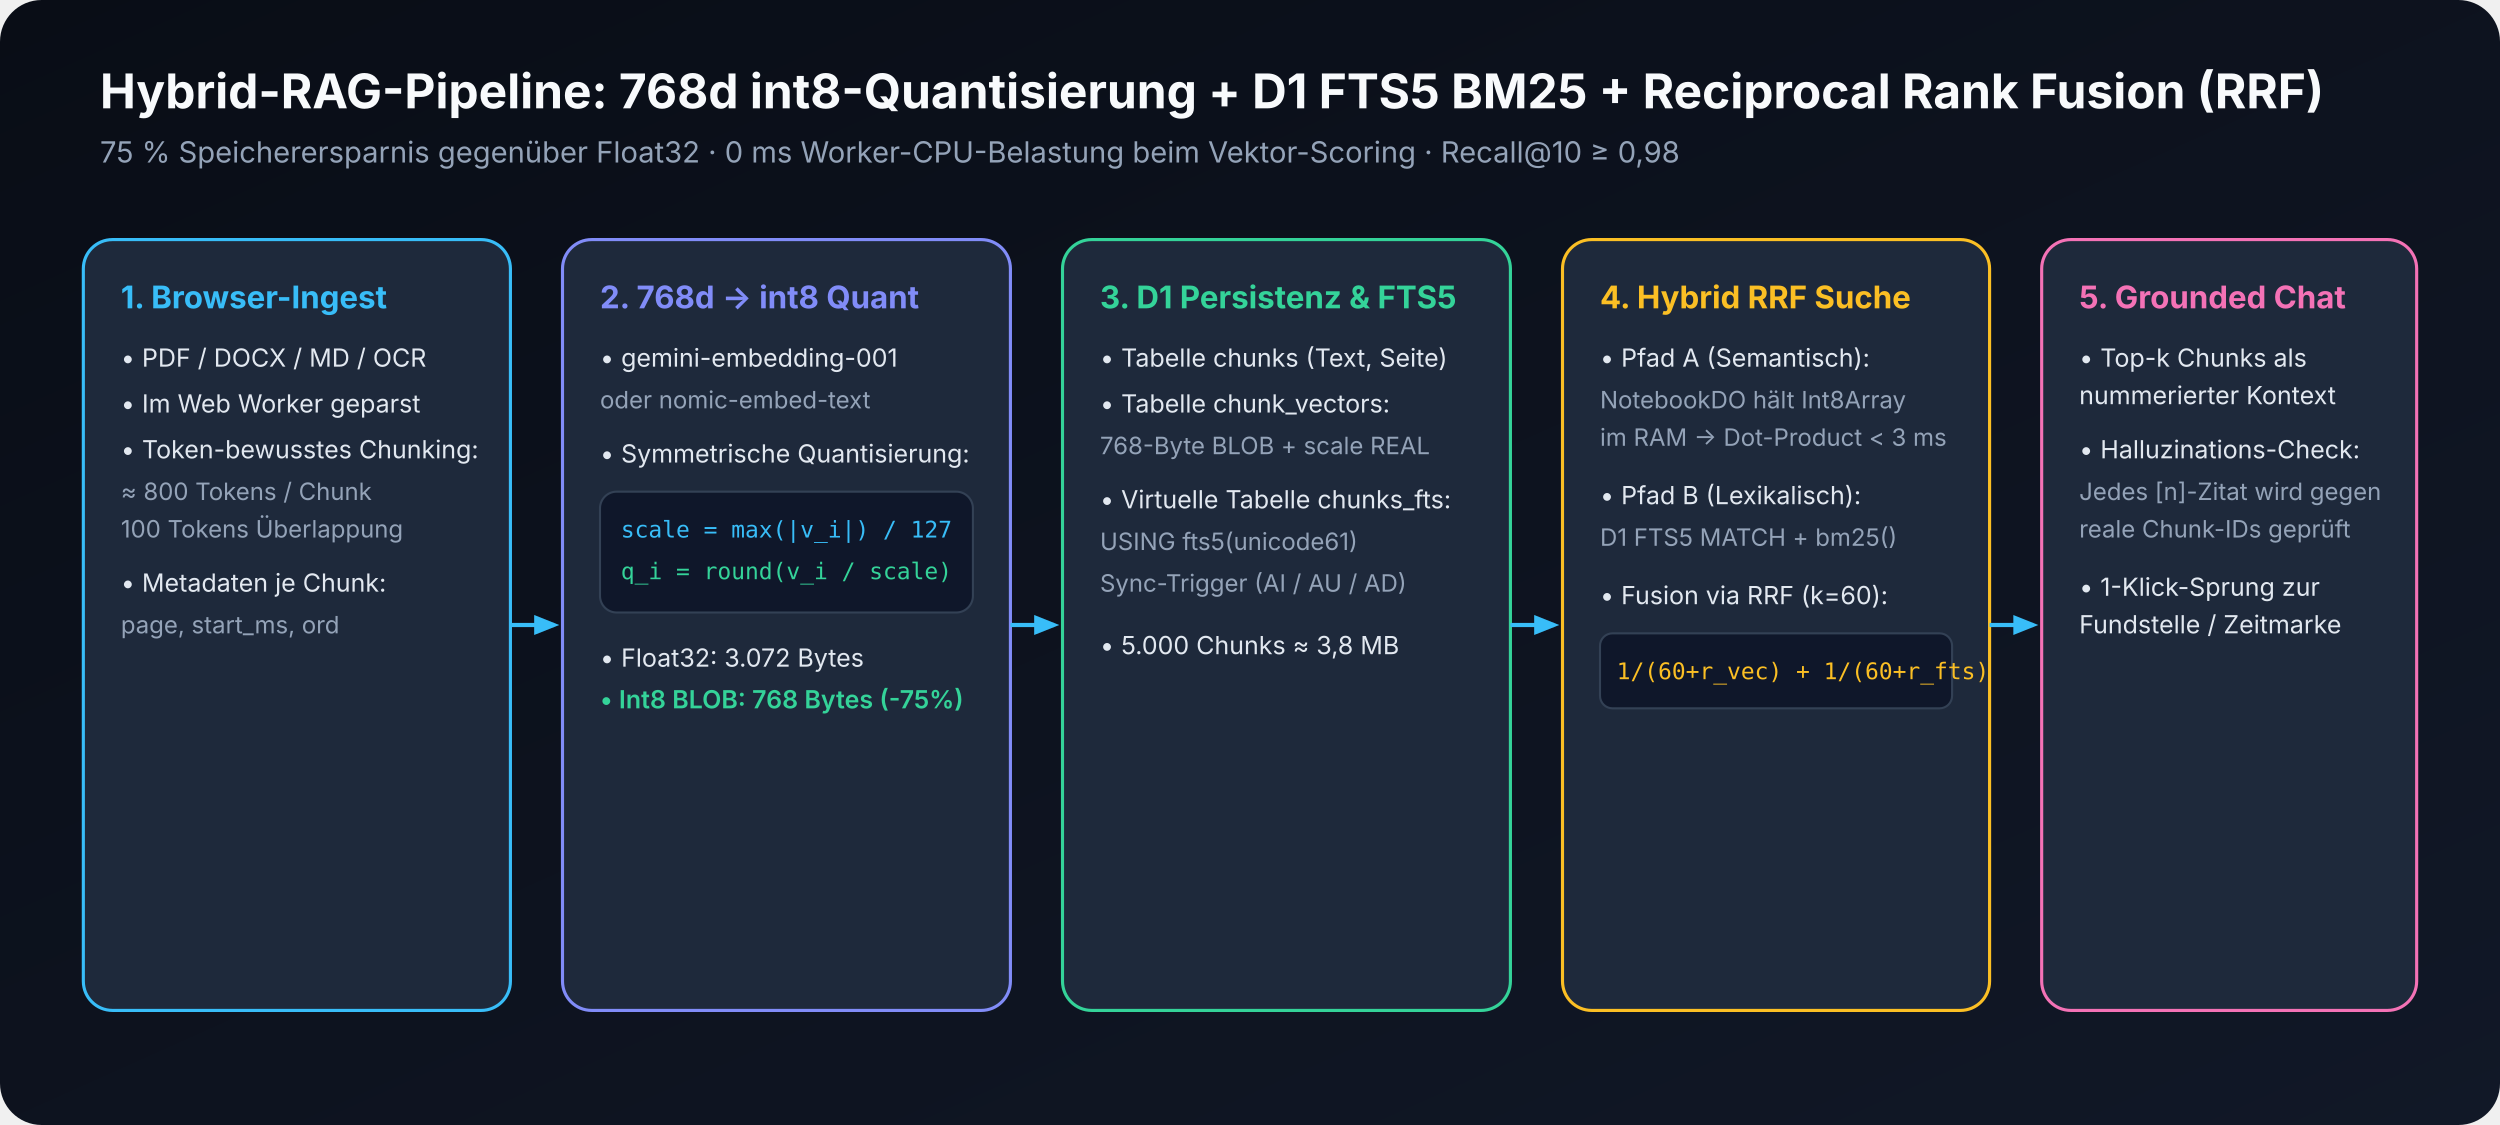
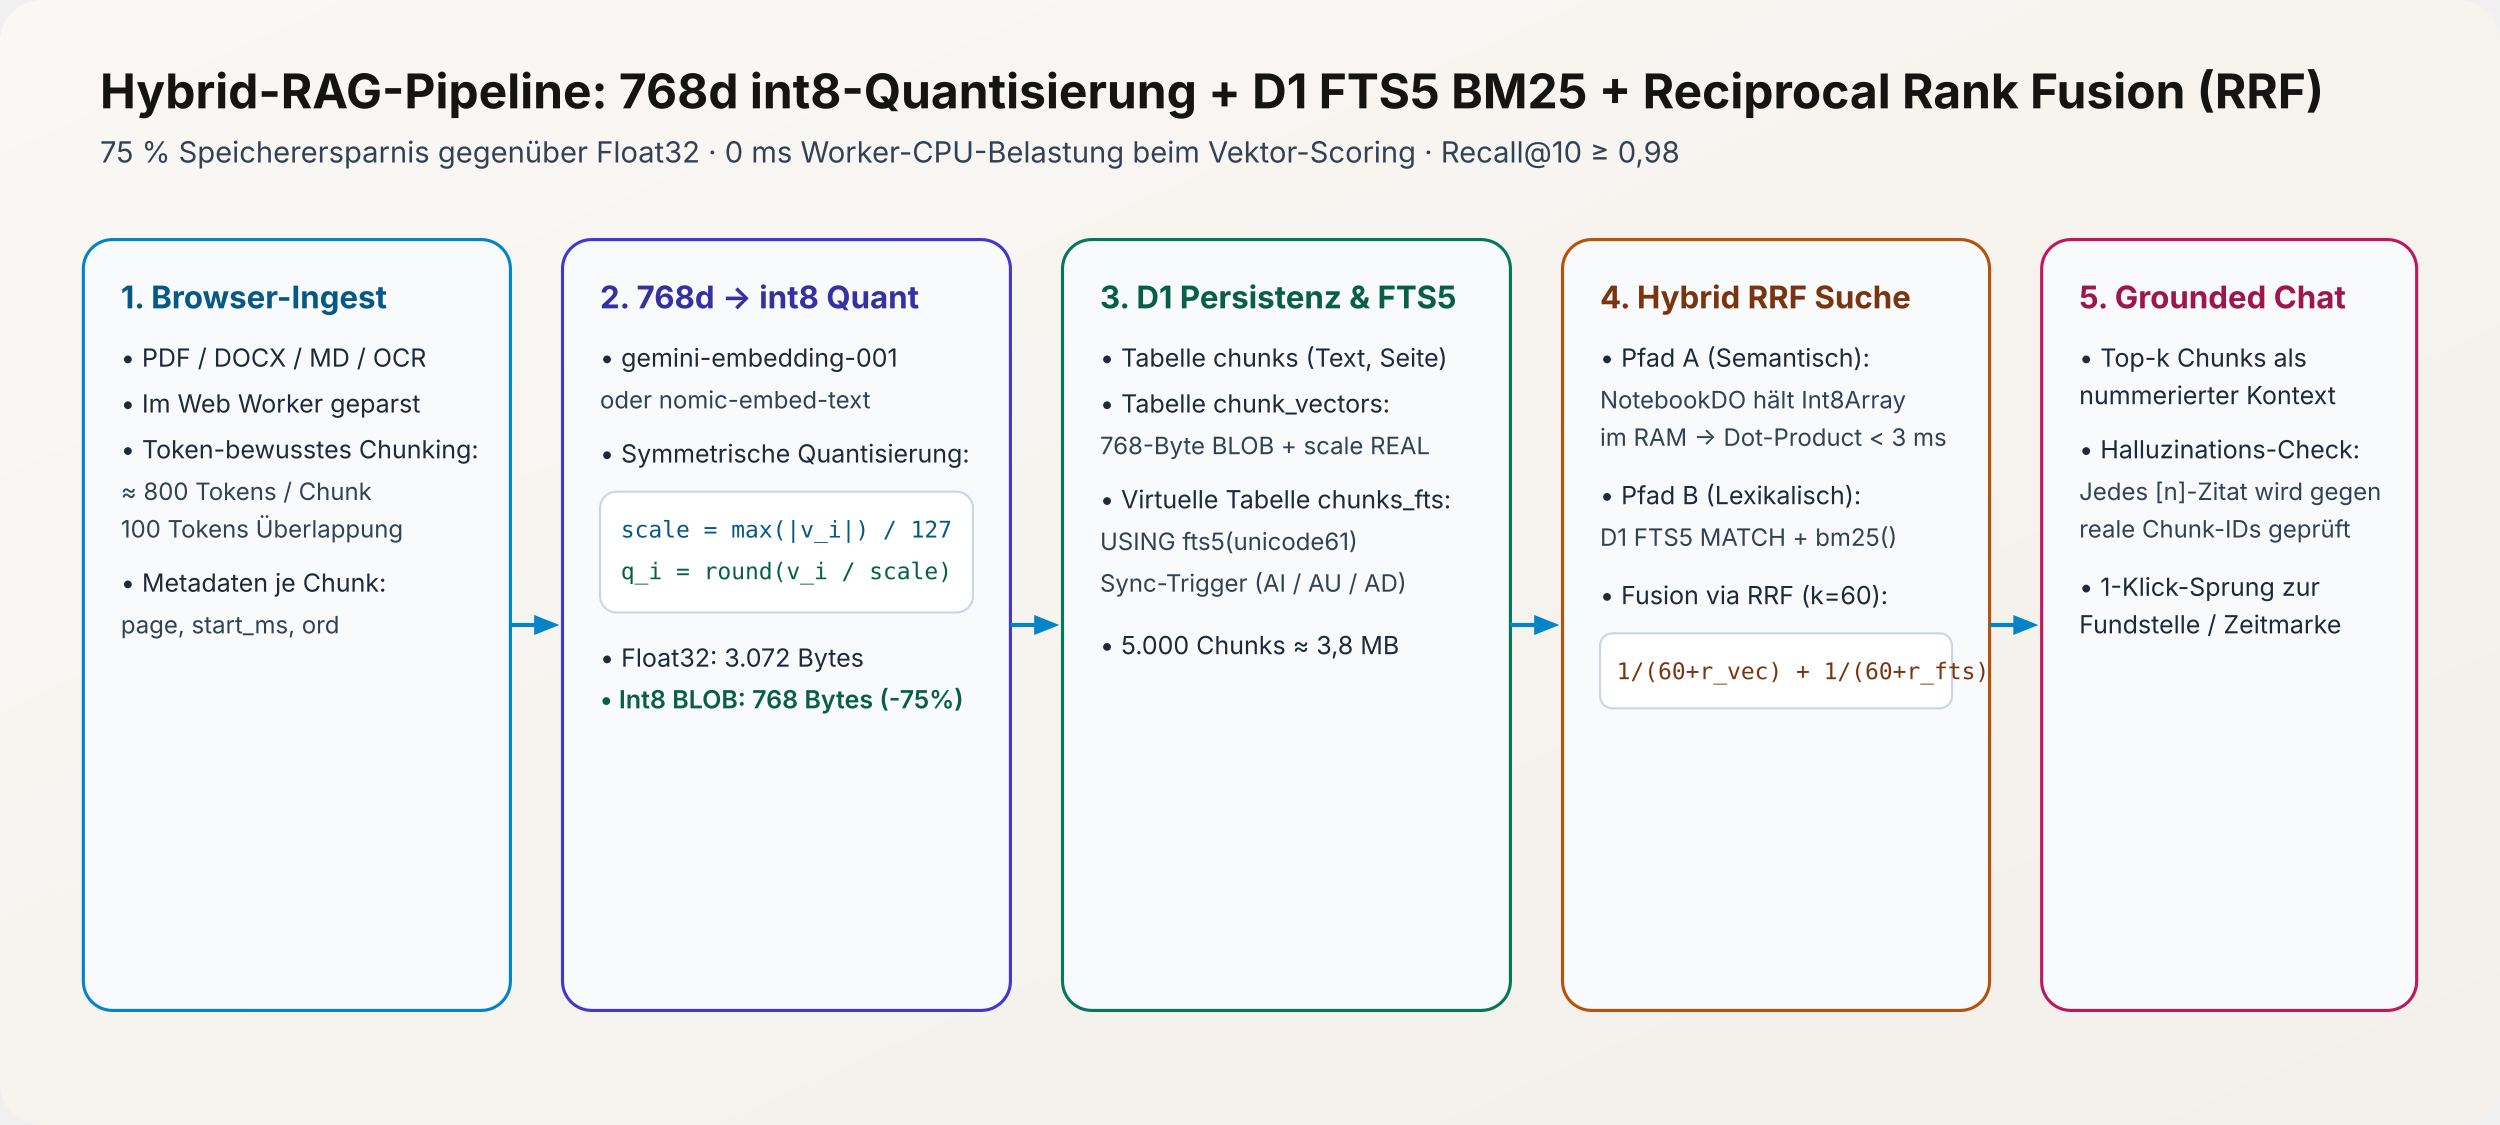
<svg xmlns="http://www.w3.org/2000/svg" viewBox="0 0 1200 540" width="1200" height="540" role="img" aria-labelledby="rag-title rag-desc">
  <style>
    :root {
      color-scheme: light dark;
      --bg-primary: #FAF8F5;
      --bg-card: #FFFFFF;
      --text-primary: #141413;
      --text-secondary: #3D3935;
-       --border-subtle: #CBD5E1;
+       --border-subtle: #334155;
    }
    @media (prefers-color-scheme: dark) {
      :root {
-         --bg-primary: #0B0F17;
-         --bg-card: #1E293B;
-         --text-primary: #F8FAFC;
-         --text-secondary: #94A3B8;
-         --border-subtle: #334155;
+         --bg-primary: #FAF8F5;
+         --bg-card: #F8FAFC;
+         --text-primary: #141413;
+         --text-secondary: #475569;
+         --border-subtle: #CBD5E1;
      }
    }
  </style>
  <defs>
    <linearGradient id="ragBg" x1="0%" y1="0%" x2="100%" y2="100%">
-       <stop offset="0%" stop-color="#090D16" />
-       <stop offset="100%" stop-color="#111827" />
+       <stop offset="0%" stop-color="#FAF8F5" />
+       <stop offset="100%" stop-color="#F3EFEA" />
    </linearGradient>
    <marker id="ragArrow" viewBox="0 0 10 10" refX="8" refY="5" markerWidth="6" markerHeight="6" orient="auto">
-       <path d="M 0 1 L 10 5 L 0 9 z" fill="#38BDF8" />
+       <path d="M 0 1 L 10 5 L 0 9 z" fill="#0284C7" />
    </marker>
  </defs>
  <rect width="1200" height="540" rx="20" fill="url(#ragBg)" />
-   <text x="48" y="52" fill="#F8FAFC" font-family="system-ui, -apple-system, sans-serif" font-size="23" font-weight="700">Hybrid-RAG-Pipeline: 768d int8-Quantisierung + D1 FTS5 BM25 + Reciprocal Rank Fusion (RRF)</text>
-   <text x="48" y="78" fill="#94A3B8" font-family="system-ui, -apple-system, sans-serif" font-size="14">75 % Speicherersparnis gegenüber Float32 · 0 ms Worker-CPU-Belastung beim Vektor-Scoring · Recall@10 ≥ 0,98</text>
-   <rect x="40" y="115" width="205" height="370" rx="14" fill="#1E293B" stroke="#38BDF8" stroke-width="1.5" />
-   <text x="58" y="148" fill="#38BDF8" font-family="system-ui, -apple-system, sans-serif" font-size="15" font-weight="700">1. Browser-Ingest</text>
-   <text x="58" y="176" fill="#E2E8F0" font-family="system-ui, -apple-system, sans-serif" font-size="12">• PDF / DOCX / MD / OCR</text>
-   <text x="58" y="198" fill="#E2E8F0" font-family="system-ui, -apple-system, sans-serif" font-size="12">• Im Web Worker geparst</text>
-   <text x="58" y="220" fill="#E2E8F0" font-family="system-ui, -apple-system, sans-serif" font-size="12">• Token-bewusstes Chunking:</text>
-   <text x="58" y="240" fill="#94A3B8" font-family="system-ui, -apple-system, sans-serif" font-size="11.5">  ≈ 800 Tokens / Chunk</text>
-   <text x="58" y="258" fill="#94A3B8" font-family="system-ui, -apple-system, sans-serif" font-size="11.5">  100 Tokens Überlappung</text>
-   <text x="58" y="284" fill="#E2E8F0" font-family="system-ui, -apple-system, sans-serif" font-size="12">• Metadaten je Chunk:</text>
-   <text x="58" y="304" fill="#94A3B8" font-family="system-ui, -apple-system, sans-serif" font-size="11.5">  page, start_ms, ord</text>
-   <rect x="270" y="115" width="215" height="370" rx="14" fill="#1E293B" stroke="#818CF8" stroke-width="1.5" />
-   <text x="288" y="148" fill="#818CF8" font-family="system-ui, -apple-system, sans-serif" font-size="15" font-weight="700">2. 768d → int8 Quant</text>
-   <text x="288" y="176" fill="#E2E8F0" font-family="system-ui, -apple-system, sans-serif" font-size="12">• gemini-embedding-001</text>
-   <text x="288" y="196" fill="#94A3B8" font-family="system-ui, -apple-system, sans-serif" font-size="11.5">  oder nomic-embed-text</text>
-   <text x="288" y="222" fill="#E2E8F0" font-family="system-ui, -apple-system, sans-serif" font-size="12">• Symmetrische Quantisierung:</text>
-   <rect x="288" y="236" width="179" height="58" rx="8" fill="#0F172A" stroke="#334155" />
-   <text x="298" y="258" fill="#38BDF8" font-family="monospace" font-size="11">scale = max(|v_i|) / 127</text>
-   <text x="298" y="278" fill="#34D399" font-family="monospace" font-size="11">q_i = round(v_i / scale)</text>
-   <text x="288" y="320" fill="#E2E8F0" font-family="system-ui, -apple-system, sans-serif" font-size="12">• Float32: 3.072 Bytes</text>
-   <text x="288" y="340" fill="#34D399" font-family="system-ui, -apple-system, sans-serif" font-size="12" font-weight="600">• Int8 BLOB: 768 Bytes (-75%)</text>
-   <rect x="510" y="115" width="215" height="370" rx="14" fill="#1E293B" stroke="#34D399" stroke-width="1.5" />
-   <text x="528" y="148" fill="#34D399" font-family="system-ui, -apple-system, sans-serif" font-size="15" font-weight="700">3. D1 Persistenz &amp; FTS5</text>
-   <text x="528" y="176" fill="#E2E8F0" font-family="system-ui, -apple-system, sans-serif" font-size="12">• Tabelle chunks (Text, Seite)</text>
-   <text x="528" y="198" fill="#E2E8F0" font-family="system-ui, -apple-system, sans-serif" font-size="12">• Tabelle chunk_vectors:</text>
-   <text x="528" y="218" fill="#94A3B8" font-family="system-ui, -apple-system, sans-serif" font-size="11.5">  768-Byte BLOB + scale REAL</text>
-   <text x="528" y="244" fill="#E2E8F0" font-family="system-ui, -apple-system, sans-serif" font-size="12">• Virtuelle Tabelle chunks_fts:</text>
-   <text x="528" y="264" fill="#94A3B8" font-family="system-ui, -apple-system, sans-serif" font-size="11.5">  USING fts5(unicode61)</text>
-   <text x="528" y="284" fill="#94A3B8" font-family="system-ui, -apple-system, sans-serif" font-size="11.5">  Sync-Trigger (AI / AU / AD)</text>
-   <text x="528" y="314" fill="#E2E8F0" font-family="system-ui, -apple-system, sans-serif" font-size="12">• 5.000 Chunks ≈ 3,8 MB</text>
-   <rect x="750" y="115" width="205" height="370" rx="14" fill="#1E293B" stroke="#FBBF24" stroke-width="1.5" />
-   <text x="768" y="148" fill="#FBBF24" font-family="system-ui, -apple-system, sans-serif" font-size="15" font-weight="700">4. Hybrid RRF Suche</text>
-   <text x="768" y="176" fill="#E2E8F0" font-family="system-ui, -apple-system, sans-serif" font-size="12">• Pfad A (Semantisch):</text>
-   <text x="768" y="196" fill="#94A3B8" font-family="system-ui, -apple-system, sans-serif" font-size="11.5">  NotebookDO hält Int8Array</text>
-   <text x="768" y="214" fill="#94A3B8" font-family="system-ui, -apple-system, sans-serif" font-size="11.5">  im RAM → Dot-Product &lt; 3 ms</text>
-   <text x="768" y="242" fill="#E2E8F0" font-family="system-ui, -apple-system, sans-serif" font-size="12">• Pfad B (Lexikalisch):</text>
-   <text x="768" y="262" fill="#94A3B8" font-family="system-ui, -apple-system, sans-serif" font-size="11.5">  D1 FTS5 MATCH + bm25()</text>
-   <text x="768" y="290" fill="#E2E8F0" font-family="system-ui, -apple-system, sans-serif" font-size="12">• Fusion via RRF (k=60):</text>
-   <rect x="768" y="304" width="169" height="36" rx="6" fill="#0F172A" stroke="#334155" />
-   <text x="776" y="326" fill="#FBBF24" font-family="monospace" font-size="11">1/(60+r_vec) + 1/(60+r_fts)</text>
-   <rect x="980" y="115" width="180" height="370" rx="14" fill="#1E293B" stroke="#F472B6" stroke-width="1.5" />
-   <text x="998" y="148" fill="#F472B6" font-family="system-ui, -apple-system, sans-serif" font-size="15" font-weight="700">5. Grounded Chat</text>
-   <text x="998" y="176" fill="#E2E8F0" font-family="system-ui, -apple-system, sans-serif" font-size="12">• Top-k Chunks als</text>
-   <text x="998" y="194" fill="#E2E8F0" font-family="system-ui, -apple-system, sans-serif" font-size="12">  nummerierter Kontext</text>
-   <text x="998" y="220" fill="#E2E8F0" font-family="system-ui, -apple-system, sans-serif" font-size="12">• Halluzinations-Check:</text>
-   <text x="998" y="240" fill="#94A3B8" font-family="system-ui, -apple-system, sans-serif" font-size="11.5">  Jedes [n]-Zitat wird gegen</text>
-   <text x="998" y="258" fill="#94A3B8" font-family="system-ui, -apple-system, sans-serif" font-size="11.5">  reale Chunk-IDs geprüft</text>
-   <text x="998" y="286" fill="#E2E8F0" font-family="system-ui, -apple-system, sans-serif" font-size="12">• 1-Klick-Sprung zur</text>
-   <text x="998" y="304" fill="#E2E8F0" font-family="system-ui, -apple-system, sans-serif" font-size="12">  Fundstelle / Zeitmarke</text>
-   <line x1="245" y1="300" x2="266" y2="300" stroke="#38BDF8" stroke-width="2" marker-end="url(#ragArrow)" />
-   <line x1="485" y1="300" x2="506" y2="300" stroke="#38BDF8" stroke-width="2" marker-end="url(#ragArrow)" />
-   <line x1="725" y1="300" x2="746" y2="300" stroke="#38BDF8" stroke-width="2" marker-end="url(#ragArrow)" />
-   <line x1="955" y1="300" x2="976" y2="300" stroke="#38BDF8" stroke-width="2" marker-end="url(#ragArrow)" />
+   <text x="48" y="52" fill="#141413" font-family="Inter, 'Segoe UI', system-ui, -apple-system, Roboto, Helvetica, Arial, sans-serif" font-size="23" font-weight="700">Hybrid-RAG-Pipeline: 768d int8-Quantisierung + D1 FTS5 BM25 + Reciprocal Rank Fusion (RRF)</text>
+   <text x="48" y="78" fill="#334155" font-family="Inter, 'Segoe UI', system-ui, -apple-system, Roboto, Helvetica, Arial, sans-serif" font-size="14">75 % Speicherersparnis gegenüber Float32 · 0 ms Worker-CPU-Belastung beim Vektor-Scoring · Recall@10 ≥ 0,98</text>
+   <rect x="40" y="115" width="205" height="370" rx="14" fill="#F8FAFC" stroke="#0284C7" stroke-width="1.5" />
+   <text x="58" y="148" fill="#075985" font-family="Inter, 'Segoe UI', system-ui, -apple-system, Roboto, Helvetica, Arial, sans-serif" font-size="15" font-weight="700">1. Browser-Ingest</text>
+   <text x="58" y="176" fill="#1E293B" font-family="Inter, 'Segoe UI', system-ui, -apple-system, Roboto, Helvetica, Arial, sans-serif" font-size="12">• PDF / DOCX / MD / OCR</text>
+   <text x="58" y="198" fill="#1E293B" font-family="Inter, 'Segoe UI', system-ui, -apple-system, Roboto, Helvetica, Arial, sans-serif" font-size="12">• Im Web Worker geparst</text>
+   <text x="58" y="220" fill="#1E293B" font-family="Inter, 'Segoe UI', system-ui, -apple-system, Roboto, Helvetica, Arial, sans-serif" font-size="12">• Token-bewusstes Chunking:</text>
+   <text x="58" y="240" fill="#334155" font-family="Inter, 'Segoe UI', system-ui, -apple-system, Roboto, Helvetica, Arial, sans-serif" font-size="11.5">  ≈ 800 Tokens / Chunk</text>
+   <text x="58" y="258" fill="#334155" font-family="Inter, 'Segoe UI', system-ui, -apple-system, Roboto, Helvetica, Arial, sans-serif" font-size="11.5">  100 Tokens Überlappung</text>
+   <text x="58" y="284" fill="#1E293B" font-family="Inter, 'Segoe UI', system-ui, -apple-system, Roboto, Helvetica, Arial, sans-serif" font-size="12">• Metadaten je Chunk:</text>
+   <text x="58" y="304" fill="#334155" font-family="Inter, 'Segoe UI', system-ui, -apple-system, Roboto, Helvetica, Arial, sans-serif" font-size="11.5">  page, start_ms, ord</text>
+   <rect x="270" y="115" width="215" height="370" rx="14" fill="#F8FAFC" stroke="#4338CA" stroke-width="1.5" />
+   <text x="288" y="148" fill="#3730A3" font-family="Inter, 'Segoe UI', system-ui, -apple-system, Roboto, Helvetica, Arial, sans-serif" font-size="15" font-weight="700">2. 768d → int8 Quant</text>
+   <text x="288" y="176" fill="#1E293B" font-family="Inter, 'Segoe UI', system-ui, -apple-system, Roboto, Helvetica, Arial, sans-serif" font-size="12">• gemini-embedding-001</text>
+   <text x="288" y="196" fill="#334155" font-family="Inter, 'Segoe UI', system-ui, -apple-system, Roboto, Helvetica, Arial, sans-serif" font-size="11.5">  oder nomic-embed-text</text>
+   <text x="288" y="222" fill="#1E293B" font-family="Inter, 'Segoe UI', system-ui, -apple-system, Roboto, Helvetica, Arial, sans-serif" font-size="12">• Symmetrische Quantisierung:</text>
+   <rect x="288" y="236" width="179" height="58" rx="8" fill="#FFFFFF" stroke="#CBD5E1" />
+   <text x="298" y="258" fill="#075985" font-family="'JetBrains Mono', ui-monospace, Consolas, Menlo, monospace" font-size="11">scale = max(|v_i|) / 127</text>
+   <text x="298" y="278" fill="#065F46" font-family="'JetBrains Mono', ui-monospace, Consolas, Menlo, monospace" font-size="11">q_i = round(v_i / scale)</text>
+   <text x="288" y="320" fill="#1E293B" font-family="Inter, 'Segoe UI', system-ui, -apple-system, Roboto, Helvetica, Arial, sans-serif" font-size="12">• Float32: 3.072 Bytes</text>
+   <text x="288" y="340" fill="#065F46" font-family="Inter, 'Segoe UI', system-ui, -apple-system, Roboto, Helvetica, Arial, sans-serif" font-size="12" font-weight="600">• Int8 BLOB: 768 Bytes (-75%)</text>
+   <rect x="510" y="115" width="215" height="370" rx="14" fill="#F8FAFC" stroke="#047857" stroke-width="1.5" />
+   <text x="528" y="148" fill="#065F46" font-family="Inter, 'Segoe UI', system-ui, -apple-system, Roboto, Helvetica, Arial, sans-serif" font-size="15" font-weight="700">3. D1 Persistenz &amp; FTS5</text>
+   <text x="528" y="176" fill="#1E293B" font-family="Inter, 'Segoe UI', system-ui, -apple-system, Roboto, Helvetica, Arial, sans-serif" font-size="12">• Tabelle chunks (Text, Seite)</text>
+   <text x="528" y="198" fill="#1E293B" font-family="Inter, 'Segoe UI', system-ui, -apple-system, Roboto, Helvetica, Arial, sans-serif" font-size="12">• Tabelle chunk_vectors:</text>
+   <text x="528" y="218" fill="#334155" font-family="Inter, 'Segoe UI', system-ui, -apple-system, Roboto, Helvetica, Arial, sans-serif" font-size="11.5">  768-Byte BLOB + scale REAL</text>
+   <text x="528" y="244" fill="#1E293B" font-family="Inter, 'Segoe UI', system-ui, -apple-system, Roboto, Helvetica, Arial, sans-serif" font-size="12">• Virtuelle Tabelle chunks_fts:</text>
+   <text x="528" y="264" fill="#334155" font-family="Inter, 'Segoe UI', system-ui, -apple-system, Roboto, Helvetica, Arial, sans-serif" font-size="11.5">  USING fts5(unicode61)</text>
+   <text x="528" y="284" fill="#334155" font-family="Inter, 'Segoe UI', system-ui, -apple-system, Roboto, Helvetica, Arial, sans-serif" font-size="11.5">  Sync-Trigger (AI / AU / AD)</text>
+   <text x="528" y="314" fill="#1E293B" font-family="Inter, 'Segoe UI', system-ui, -apple-system, Roboto, Helvetica, Arial, sans-serif" font-size="12">• 5.000 Chunks ≈ 3,8 MB</text>
+   <rect x="750" y="115" width="205" height="370" rx="14" fill="#F8FAFC" stroke="#B45309" stroke-width="1.5" />
+   <text x="768" y="148" fill="#78350F" font-family="Inter, 'Segoe UI', system-ui, -apple-system, Roboto, Helvetica, Arial, sans-serif" font-size="15" font-weight="700">4. Hybrid RRF Suche</text>
+   <text x="768" y="176" fill="#1E293B" font-family="Inter, 'Segoe UI', system-ui, -apple-system, Roboto, Helvetica, Arial, sans-serif" font-size="12">• Pfad A (Semantisch):</text>
+   <text x="768" y="196" fill="#334155" font-family="Inter, 'Segoe UI', system-ui, -apple-system, Roboto, Helvetica, Arial, sans-serif" font-size="11.5">  NotebookDO hält Int8Array</text>
+   <text x="768" y="214" fill="#334155" font-family="Inter, 'Segoe UI', system-ui, -apple-system, Roboto, Helvetica, Arial, sans-serif" font-size="11.5">  im RAM → Dot-Product &lt; 3 ms</text>
+   <text x="768" y="242" fill="#1E293B" font-family="Inter, 'Segoe UI', system-ui, -apple-system, Roboto, Helvetica, Arial, sans-serif" font-size="12">• Pfad B (Lexikalisch):</text>
+   <text x="768" y="262" fill="#334155" font-family="Inter, 'Segoe UI', system-ui, -apple-system, Roboto, Helvetica, Arial, sans-serif" font-size="11.5">  D1 FTS5 MATCH + bm25()</text>
+   <text x="768" y="290" fill="#1E293B" font-family="Inter, 'Segoe UI', system-ui, -apple-system, Roboto, Helvetica, Arial, sans-serif" font-size="12">• Fusion via RRF (k=60):</text>
+   <rect x="768" y="304" width="169" height="36" rx="6" fill="#FFFFFF" stroke="#CBD5E1" />
+   <text x="776" y="326" fill="#78350F" font-family="'JetBrains Mono', ui-monospace, Consolas, Menlo, monospace" font-size="11">1/(60+r_vec) + 1/(60+r_fts)</text>
+   <rect x="980" y="115" width="180" height="370" rx="14" fill="#F8FAFC" stroke="#BE185D" stroke-width="1.5" />
+   <text x="998" y="148" fill="#9D174D" font-family="Inter, 'Segoe UI', system-ui, -apple-system, Roboto, Helvetica, Arial, sans-serif" font-size="15" font-weight="700">5. Grounded Chat</text>
+   <text x="998" y="176" fill="#1E293B" font-family="Inter, 'Segoe UI', system-ui, -apple-system, Roboto, Helvetica, Arial, sans-serif" font-size="12">• Top-k Chunks als</text>
+   <text x="998" y="194" fill="#1E293B" font-family="Inter, 'Segoe UI', system-ui, -apple-system, Roboto, Helvetica, Arial, sans-serif" font-size="12">  nummerierter Kontext</text>
+   <text x="998" y="220" fill="#1E293B" font-family="Inter, 'Segoe UI', system-ui, -apple-system, Roboto, Helvetica, Arial, sans-serif" font-size="12">• Halluzinations-Check:</text>
+   <text x="998" y="240" fill="#334155" font-family="Inter, 'Segoe UI', system-ui, -apple-system, Roboto, Helvetica, Arial, sans-serif" font-size="11.5">  Jedes [n]-Zitat wird gegen</text>
+   <text x="998" y="258" fill="#334155" font-family="Inter, 'Segoe UI', system-ui, -apple-system, Roboto, Helvetica, Arial, sans-serif" font-size="11.5">  reale Chunk-IDs geprüft</text>
+   <text x="998" y="286" fill="#1E293B" font-family="Inter, 'Segoe UI', system-ui, -apple-system, Roboto, Helvetica, Arial, sans-serif" font-size="12">• 1-Klick-Sprung zur</text>
+   <text x="998" y="304" fill="#1E293B" font-family="Inter, 'Segoe UI', system-ui, -apple-system, Roboto, Helvetica, Arial, sans-serif" font-size="12">  Fundstelle / Zeitmarke</text>
+   <line x1="245" y1="300" x2="266" y2="300" stroke="#0284C7" stroke-width="2" marker-end="url(#ragArrow)" />
+   <line x1="485" y1="300" x2="506" y2="300" stroke="#0284C7" stroke-width="2" marker-end="url(#ragArrow)" />
+   <line x1="725" y1="300" x2="746" y2="300" stroke="#0284C7" stroke-width="2" marker-end="url(#ragArrow)" />
+   <line x1="955" y1="300" x2="976" y2="300" stroke="#0284C7" stroke-width="2" marker-end="url(#ragArrow)" />
</svg>
